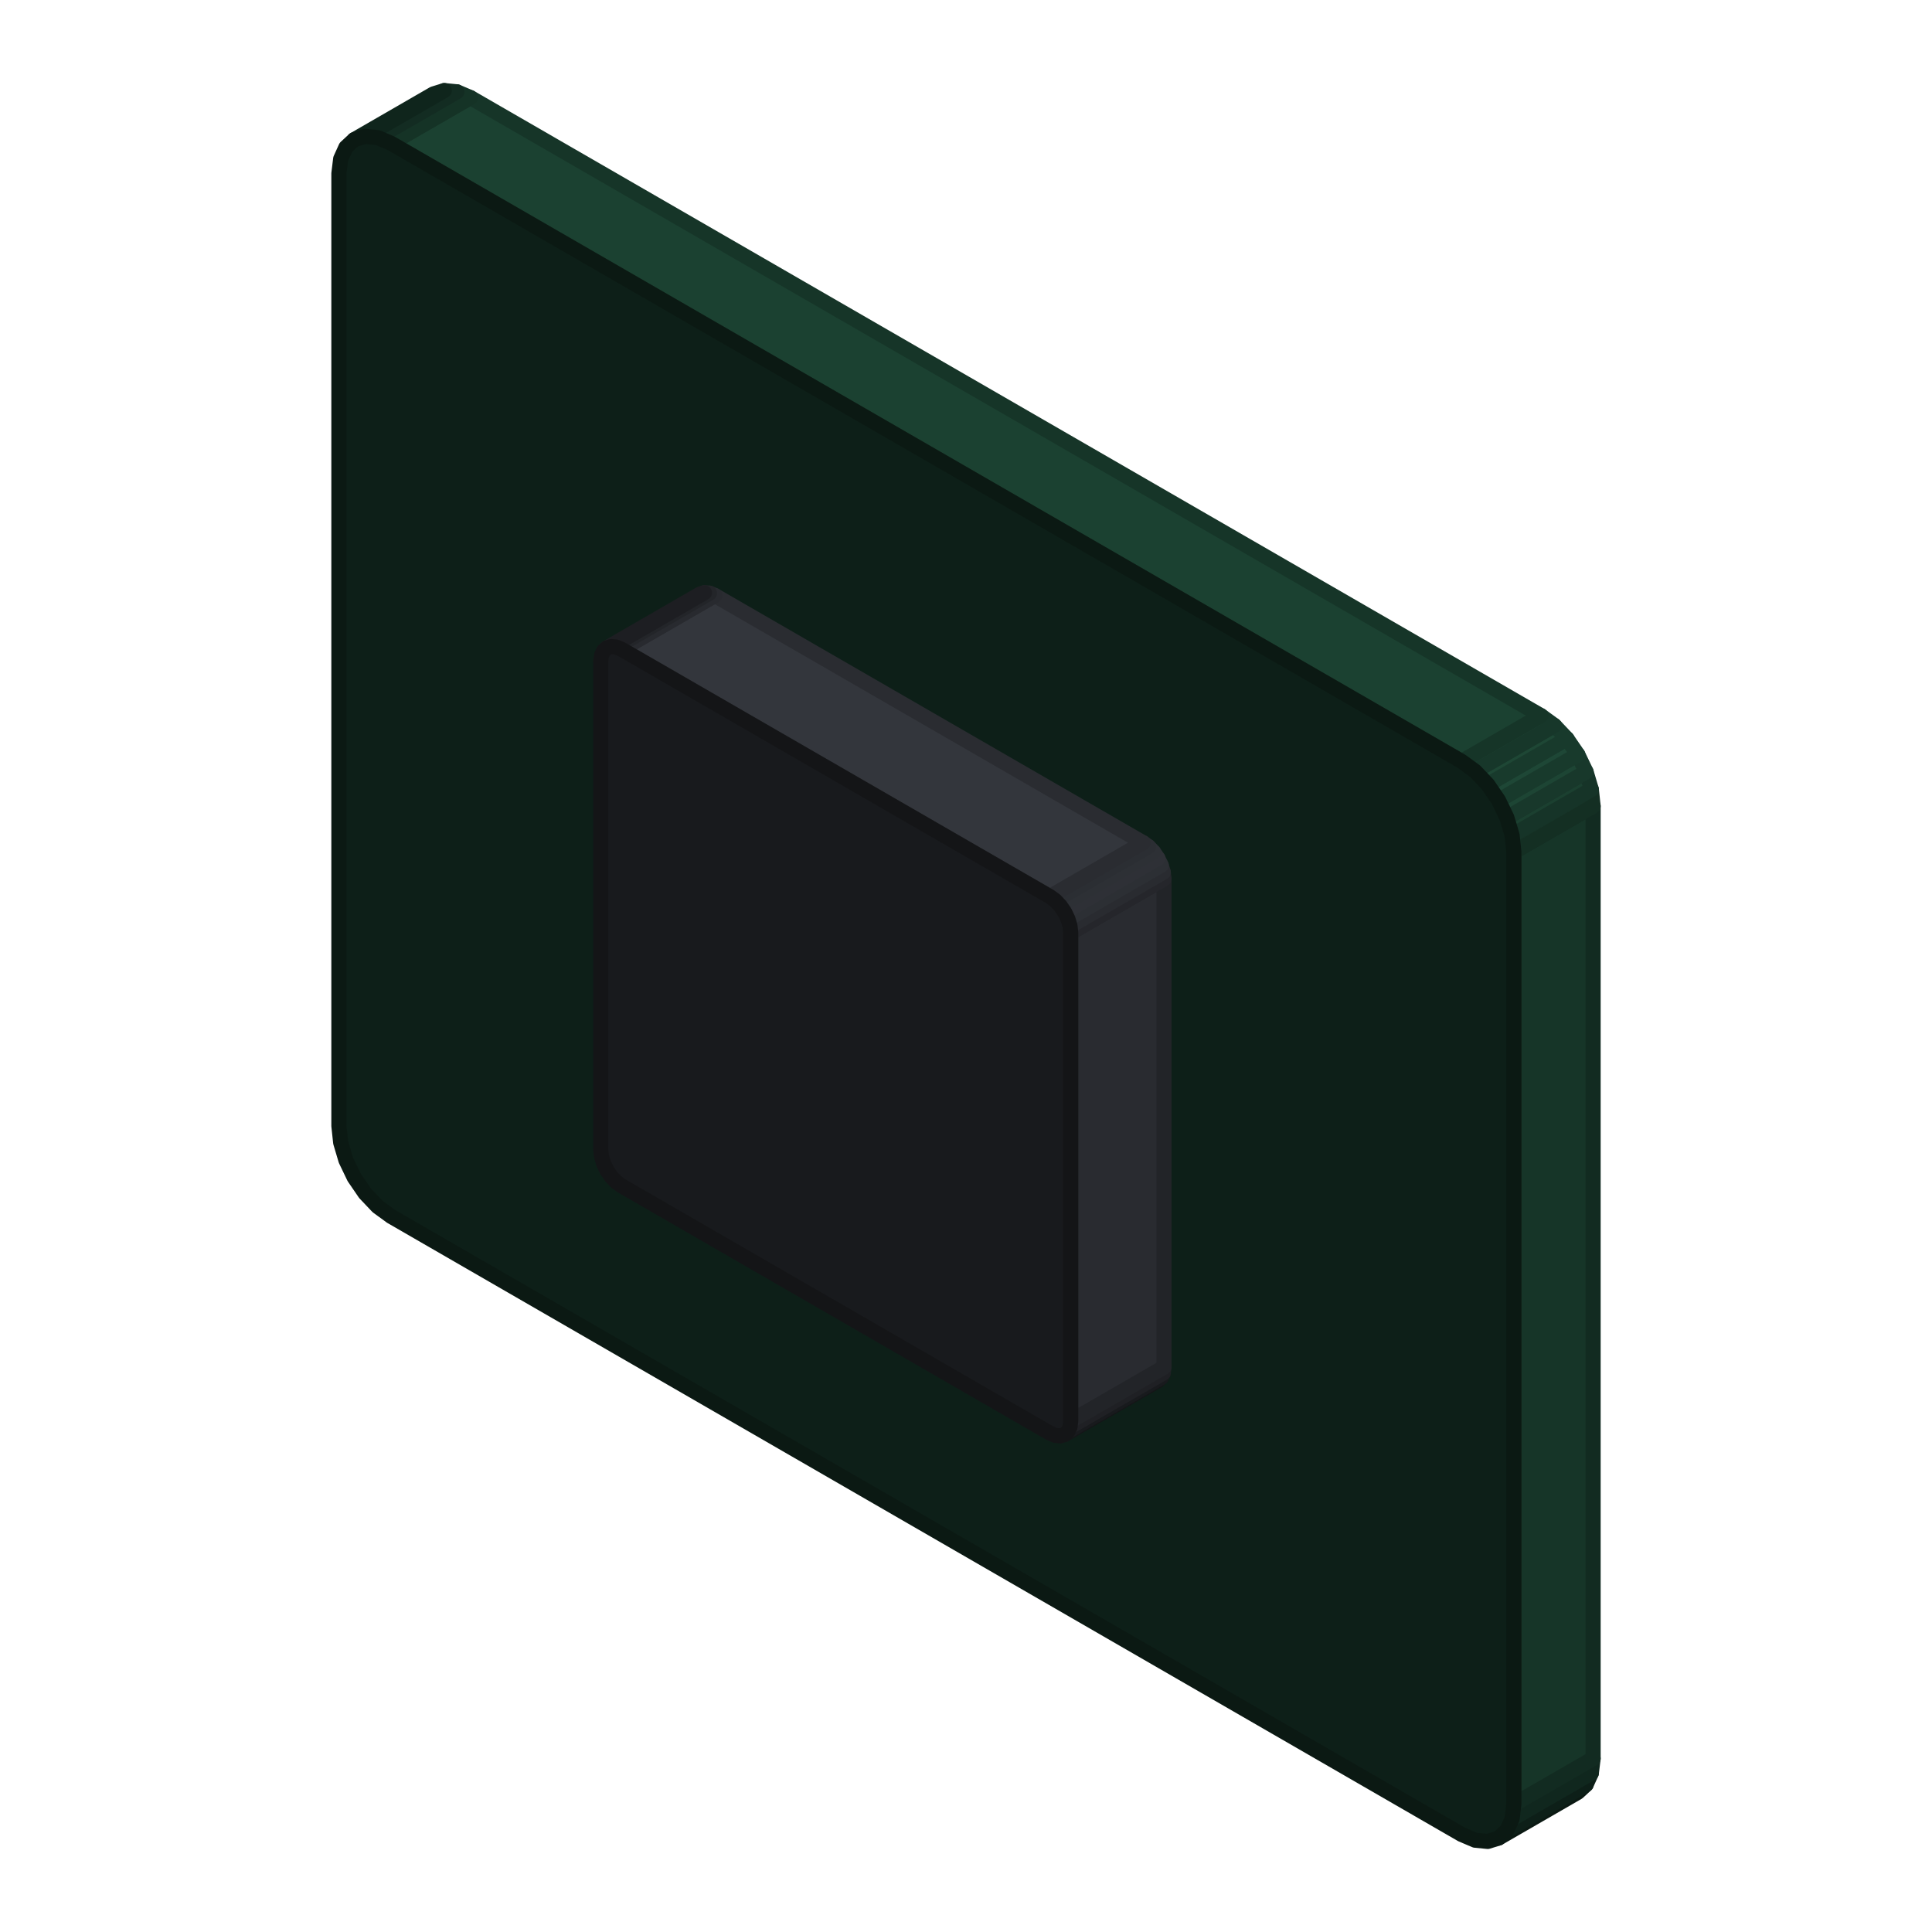
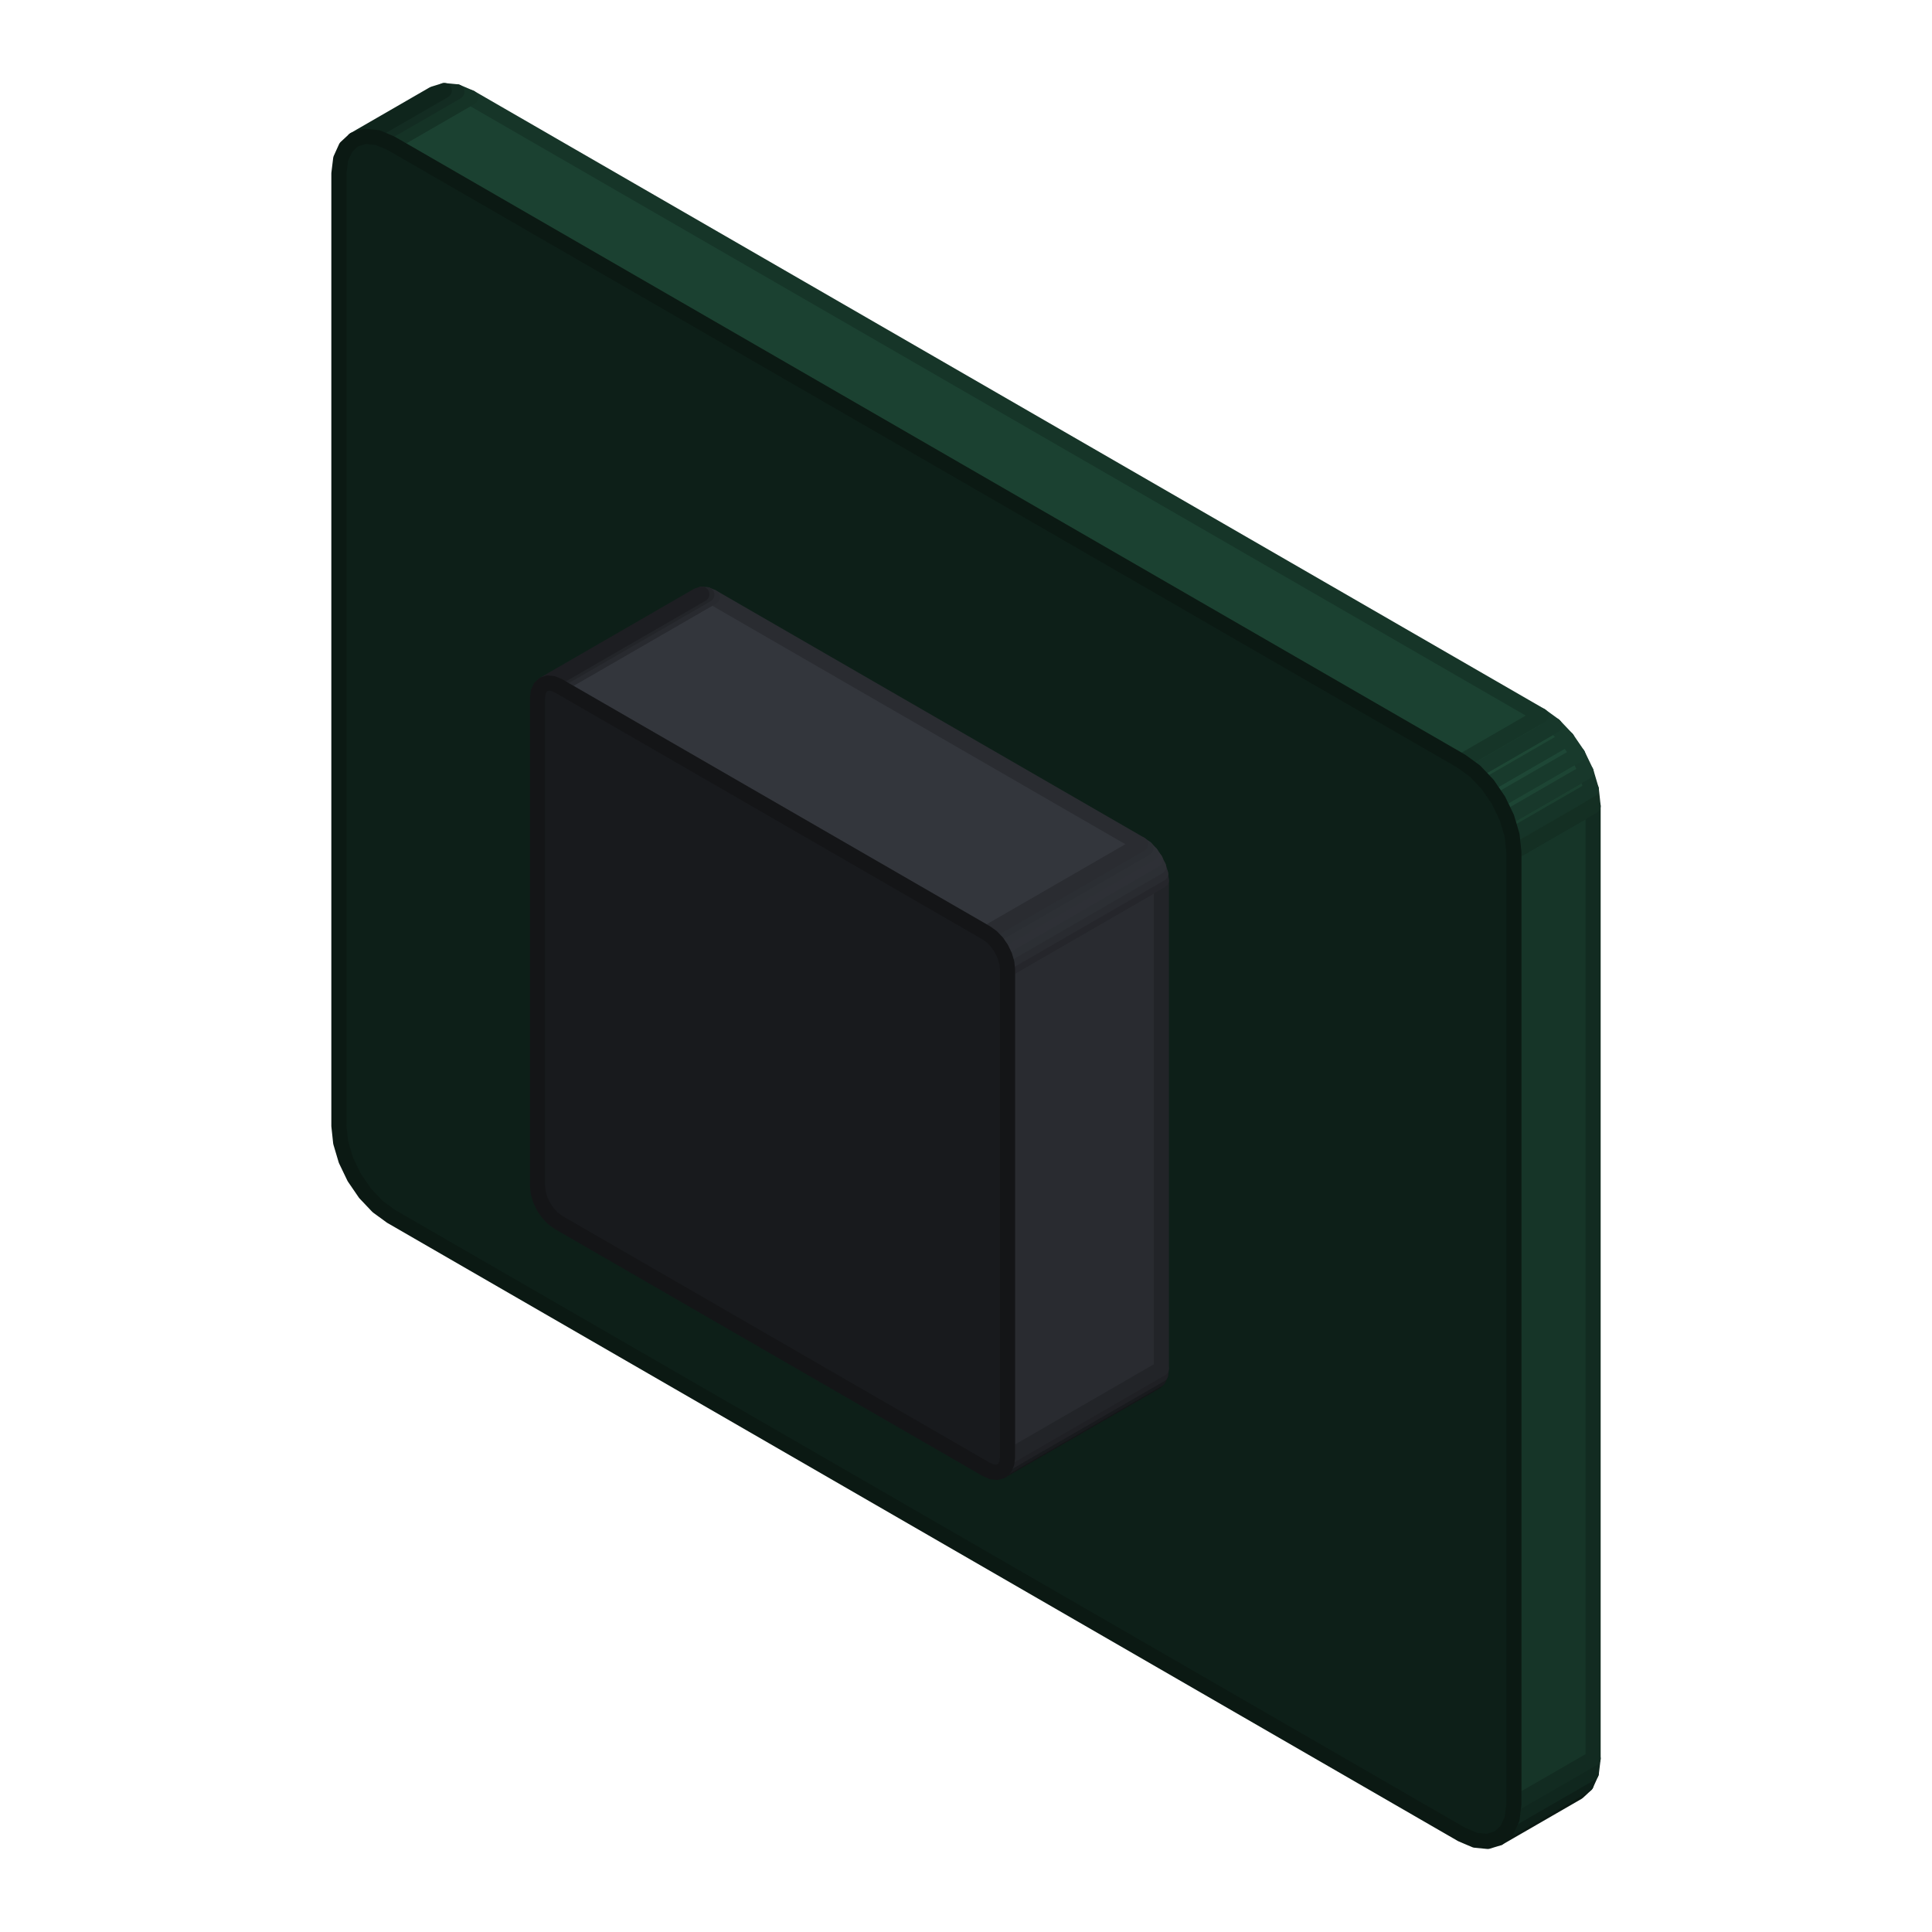
<svg xmlns="http://www.w3.org/2000/svg" viewBox="0 0 64 64" width="64" height="64" role="img" aria-label="Grove Vision AI V2">
  <g shape-rendering="geometricPrecision">
    <path d="M52.267 59.373L52.542 59.118L49.917 60.634L49.641 60.889Z" fill="#0d1f18" stroke="#0b1913" stroke-width=".5" stroke-linejoin="round" />
    <path d="M52.542 59.118L52.715 58.736L50.09 60.252L49.917 60.634Z" fill="#10261d" stroke="#0d1f18" stroke-width=".5" stroke-linejoin="round" />
    <path d="M52.715 58.736L52.774 58.253L50.149 59.768L50.09 60.252Z" fill="#143024" stroke="#10271e" stroke-width=".5" stroke-linejoin="round" />
    <path d="M52.774 58.253L52.774 26.704L50.149 28.22L50.149 59.768Z" fill="#163528" stroke="#122b21" stroke-width=".5" stroke-linejoin="round" />
    <path d="M52.774 26.704L52.715 26.152L50.09 27.668L50.149 28.22Z" fill="#18392b" stroke="#142f23" stroke-width=".5" stroke-linejoin="round" />
    <path d="M52.715 26.152L52.542 25.57L49.917 27.086L50.09 27.668Z" fill="#1b4030" stroke="#163428" stroke-width=".5" stroke-linejoin="round" />
    <path d="M52.542 25.57L52.267 24.997L49.641 26.513L49.917 27.086Z" fill="#1d4534" stroke="#18382b" stroke-width=".5" stroke-linejoin="round" />
    <path d="M52.267 24.997L51.908 24.472L49.283 25.988L49.641 26.513Z" fill="#1e4736" stroke="#183a2c" stroke-width=".5" stroke-linejoin="round" />
    <path d="M51.908 24.472L51.491 24.032L48.865 25.547L49.283 25.988Z" fill="#1e4735" stroke="#183a2c" stroke-width=".5" stroke-linejoin="round" />
    <path d="M51.491 24.032L51.043 23.705L48.417 25.221L48.865 25.547Z" fill="#1c4433" stroke="#17372a" stroke-width=".5" stroke-linejoin="round" />
    <path d="M51.043 23.705L15.583 3.232L12.957 4.748L48.417 25.221Z" fill="#1b4131" stroke="#163528" stroke-width=".5" stroke-linejoin="round" />
    <path d="M15.583 3.232L15.135 3.041L12.509 4.557L12.957 4.748Z" fill="#1a3e2f" stroke="#153326" stroke-width=".5" stroke-linejoin="round" />
    <path d="M15.135 3.041L14.717 3L12.092 4.516L12.509 4.557Z" fill="#173629" stroke="#132c22" stroke-width=".5" stroke-linejoin="round" />
    <path d="M14.717 3L14.359 3.111L11.733 4.627L12.092 4.516Z" fill="#132d22" stroke="#0f251c" stroke-width=".5" stroke-linejoin="round" />
    <path d="M48.417 60.768L48.865 60.959L49.283 61L49.641 60.889L49.917 60.634L50.09 60.252L50.149 59.768L50.149 28.22L50.09 27.668L49.917 27.086L49.641 26.513L49.283 25.988L48.865 25.547L48.417 25.221L12.957 4.748L12.509 4.557L12.092 4.516L11.733 4.627L11.458 4.882L11.285 5.264L11.226 5.747L11.226 37.296L11.285 37.848L11.458 38.43L11.733 39.003L12.092 39.528L12.509 39.968L12.957 40.295Z" fill="#0d1f18" stroke="#0b1913" stroke-width=".5" stroke-linejoin="round" />
-     <path d="M38.355 45.738L38.466 45.636L35.377 47.419L35.267 47.521Z" fill="#181a1d" stroke="#141517" stroke-width=".5" stroke-linejoin="round" />
-     <path d="M38.466 45.636L38.535 45.483L35.446 47.266L35.377 47.419Z" fill="#1e1f23" stroke="#181a1d" stroke-width=".5" stroke-linejoin="round" />
-     <path d="M38.535 45.483L38.558 45.29L35.469 47.073L35.446 47.266Z" fill="#26282c" stroke="#1f2024" stroke-width=".5" stroke-linejoin="round" />
-     <path d="M38.558 45.29L38.558 29.115L35.469 30.899L35.469 47.073Z" fill="#292b30" stroke="#222428" stroke-width=".5" stroke-linejoin="round" />
-     <path d="M38.558 29.115L38.535 28.895L35.446 30.678L35.469 30.899Z" fill="#2d2f34" stroke="#25262b" stroke-width=".5" stroke-linejoin="round" />
-     <path d="M38.535 28.895L38.466 28.662L35.377 30.445L35.446 30.678Z" fill="#32353b" stroke="#292b30" stroke-width=".5" stroke-linejoin="round" />
-     <path d="M38.466 28.662L38.355 28.433L35.267 30.216L35.377 30.445Z" fill="#36393f" stroke="#2c2f34" stroke-width=".5" stroke-linejoin="round" />
-     <path d="M38.355 28.433L38.212 28.223L35.123 30.006L35.267 30.216Z" fill="#383b41" stroke="#2e3036" stroke-width=".5" stroke-linejoin="round" />
-     <path d="M38.212 28.223L38.045 28.046L34.956 29.83L35.123 30.006Z" fill="#373a41" stroke="#2d3035" stroke-width=".5" stroke-linejoin="round" />
-     <path d="M38.045 28.046L37.866 27.916L34.777 29.699L34.956 29.83Z" fill="#35383e" stroke="#2b2e33" stroke-width=".5" stroke-linejoin="round" />
-     <path d="M37.866 27.916L23.682 19.727L20.593 21.51L34.777 29.699Z" fill="#33363c" stroke="#2a2c31" stroke-width=".5" stroke-linejoin="round" />
-     <path d="M23.682 19.727L23.503 19.65L20.414 21.434L20.593 21.51Z" fill="#313339" stroke="#282a2f" stroke-width=".5" stroke-linejoin="round" />
-     <path d="M23.503 19.65L23.336 19.634L20.247 21.417L20.414 21.434Z" fill="#2b2d32" stroke="#232529" stroke-width=".5" stroke-linejoin="round" />
-     <path d="M23.336 19.634L23.192 19.678L20.103 21.461L20.247 21.417Z" fill="#232529" stroke="#1d1e22" stroke-width=".5" stroke-linejoin="round" />
-     <path d="M34.777 47.473L34.956 47.549L35.123 47.566L35.267 47.521L35.377 47.419L35.446 47.266L35.469 47.073L35.469 30.899L35.446 30.678L35.377 30.445L35.267 30.216L35.123 30.006L34.956 29.83L34.777 29.699L20.593 21.51L20.414 21.434L20.247 21.417L20.103 21.461L19.993 21.563L19.924 21.716L19.9 21.91L19.9 38.084L19.924 38.305L19.993 38.537L20.103 38.767L20.247 38.977L20.414 39.153L20.593 39.284Z" fill="#181a1d" stroke="#141517" stroke-width=".5" stroke-linejoin="round" />
+     <path d="M38.269 45.788L38.379 45.686L33.282 48.628L33.172 48.73Z" fill="#181a1d" stroke="#141517" stroke-width=".5" stroke-linejoin="round" />
+     <path d="M38.379 45.686L38.448 45.533L33.352 48.475L33.282 48.628Z" fill="#1e1f23" stroke="#181a1d" stroke-width=".5" stroke-linejoin="round" />
+     <path d="M38.448 45.533L38.472 45.339L33.375 48.282L33.352 48.475Z" fill="#26282c" stroke="#1f2024" stroke-width=".5" stroke-linejoin="round" />
+     <path d="M38.472 45.339L38.472 29.165L33.375 32.108L33.375 48.282Z" fill="#292b30" stroke="#222428" stroke-width=".5" stroke-linejoin="round" />
+     <path d="M38.472 29.165L38.448 28.945L33.352 31.887L33.375 32.108Z" fill="#2d2f34" stroke="#25262b" stroke-width=".5" stroke-linejoin="round" />
+     <path d="M38.448 28.945L38.379 28.712L33.282 31.654L33.352 31.887Z" fill="#32353b" stroke="#292b30" stroke-width=".5" stroke-linejoin="round" />
+     <path d="M38.379 28.712L38.269 28.483L33.172 31.425L33.282 31.654Z" fill="#36393f" stroke="#2c2f34" stroke-width=".5" stroke-linejoin="round" />
+     <path d="M38.269 28.483L38.125 28.273L33.029 31.215L33.172 31.425Z" fill="#383b41" stroke="#2e3036" stroke-width=".5" stroke-linejoin="round" />
+     <path d="M38.125 28.273L37.958 28.096L32.862 31.039L33.029 31.215Z" fill="#373a41" stroke="#2d3035" stroke-width=".5" stroke-linejoin="round" />
+     <path d="M37.958 28.096L37.779 27.966L32.683 30.908L32.862 31.039Z" fill="#35383e" stroke="#2b2e33" stroke-width=".5" stroke-linejoin="round" />
+     <path d="M37.779 27.966L23.595 19.777L18.499 22.719L32.683 30.908Z" fill="#33363c" stroke="#2a2c31" stroke-width=".5" stroke-linejoin="round" />
+     <path d="M23.595 19.777L23.416 19.7L18.319 22.643L18.499 22.719Z" fill="#313339" stroke="#282a2f" stroke-width=".5" stroke-linejoin="round" />
+     <path d="M23.416 19.7L23.249 19.684L18.152 22.626L18.319 22.643Z" fill="#2b2d32" stroke="#232529" stroke-width=".5" stroke-linejoin="round" />
+     <path d="M23.249 19.684L23.106 19.728L18.009 22.671L18.152 22.626Z" fill="#232529" stroke="#1d1e22" stroke-width=".5" stroke-linejoin="round" />
+     <path d="M32.683 48.682L32.862 48.758L33.029 48.775L33.172 48.73L33.282 48.628L33.352 48.475L33.375 48.282L33.375 32.108L33.352 31.887L33.282 31.654L33.172 31.425L33.029 31.215L32.862 31.039L32.683 30.908L18.499 22.719L18.319 22.643L18.152 22.626L18.009 22.671L17.899 22.773L17.83 22.926L17.806 23.119L17.806 39.293L17.83 39.514L17.899 39.747L18.009 39.976L18.152 40.186L18.319 40.362L18.499 40.493Z" fill="#181a1d" stroke="#141517" stroke-width=".5" stroke-linejoin="round" />
  </g>
</svg>
